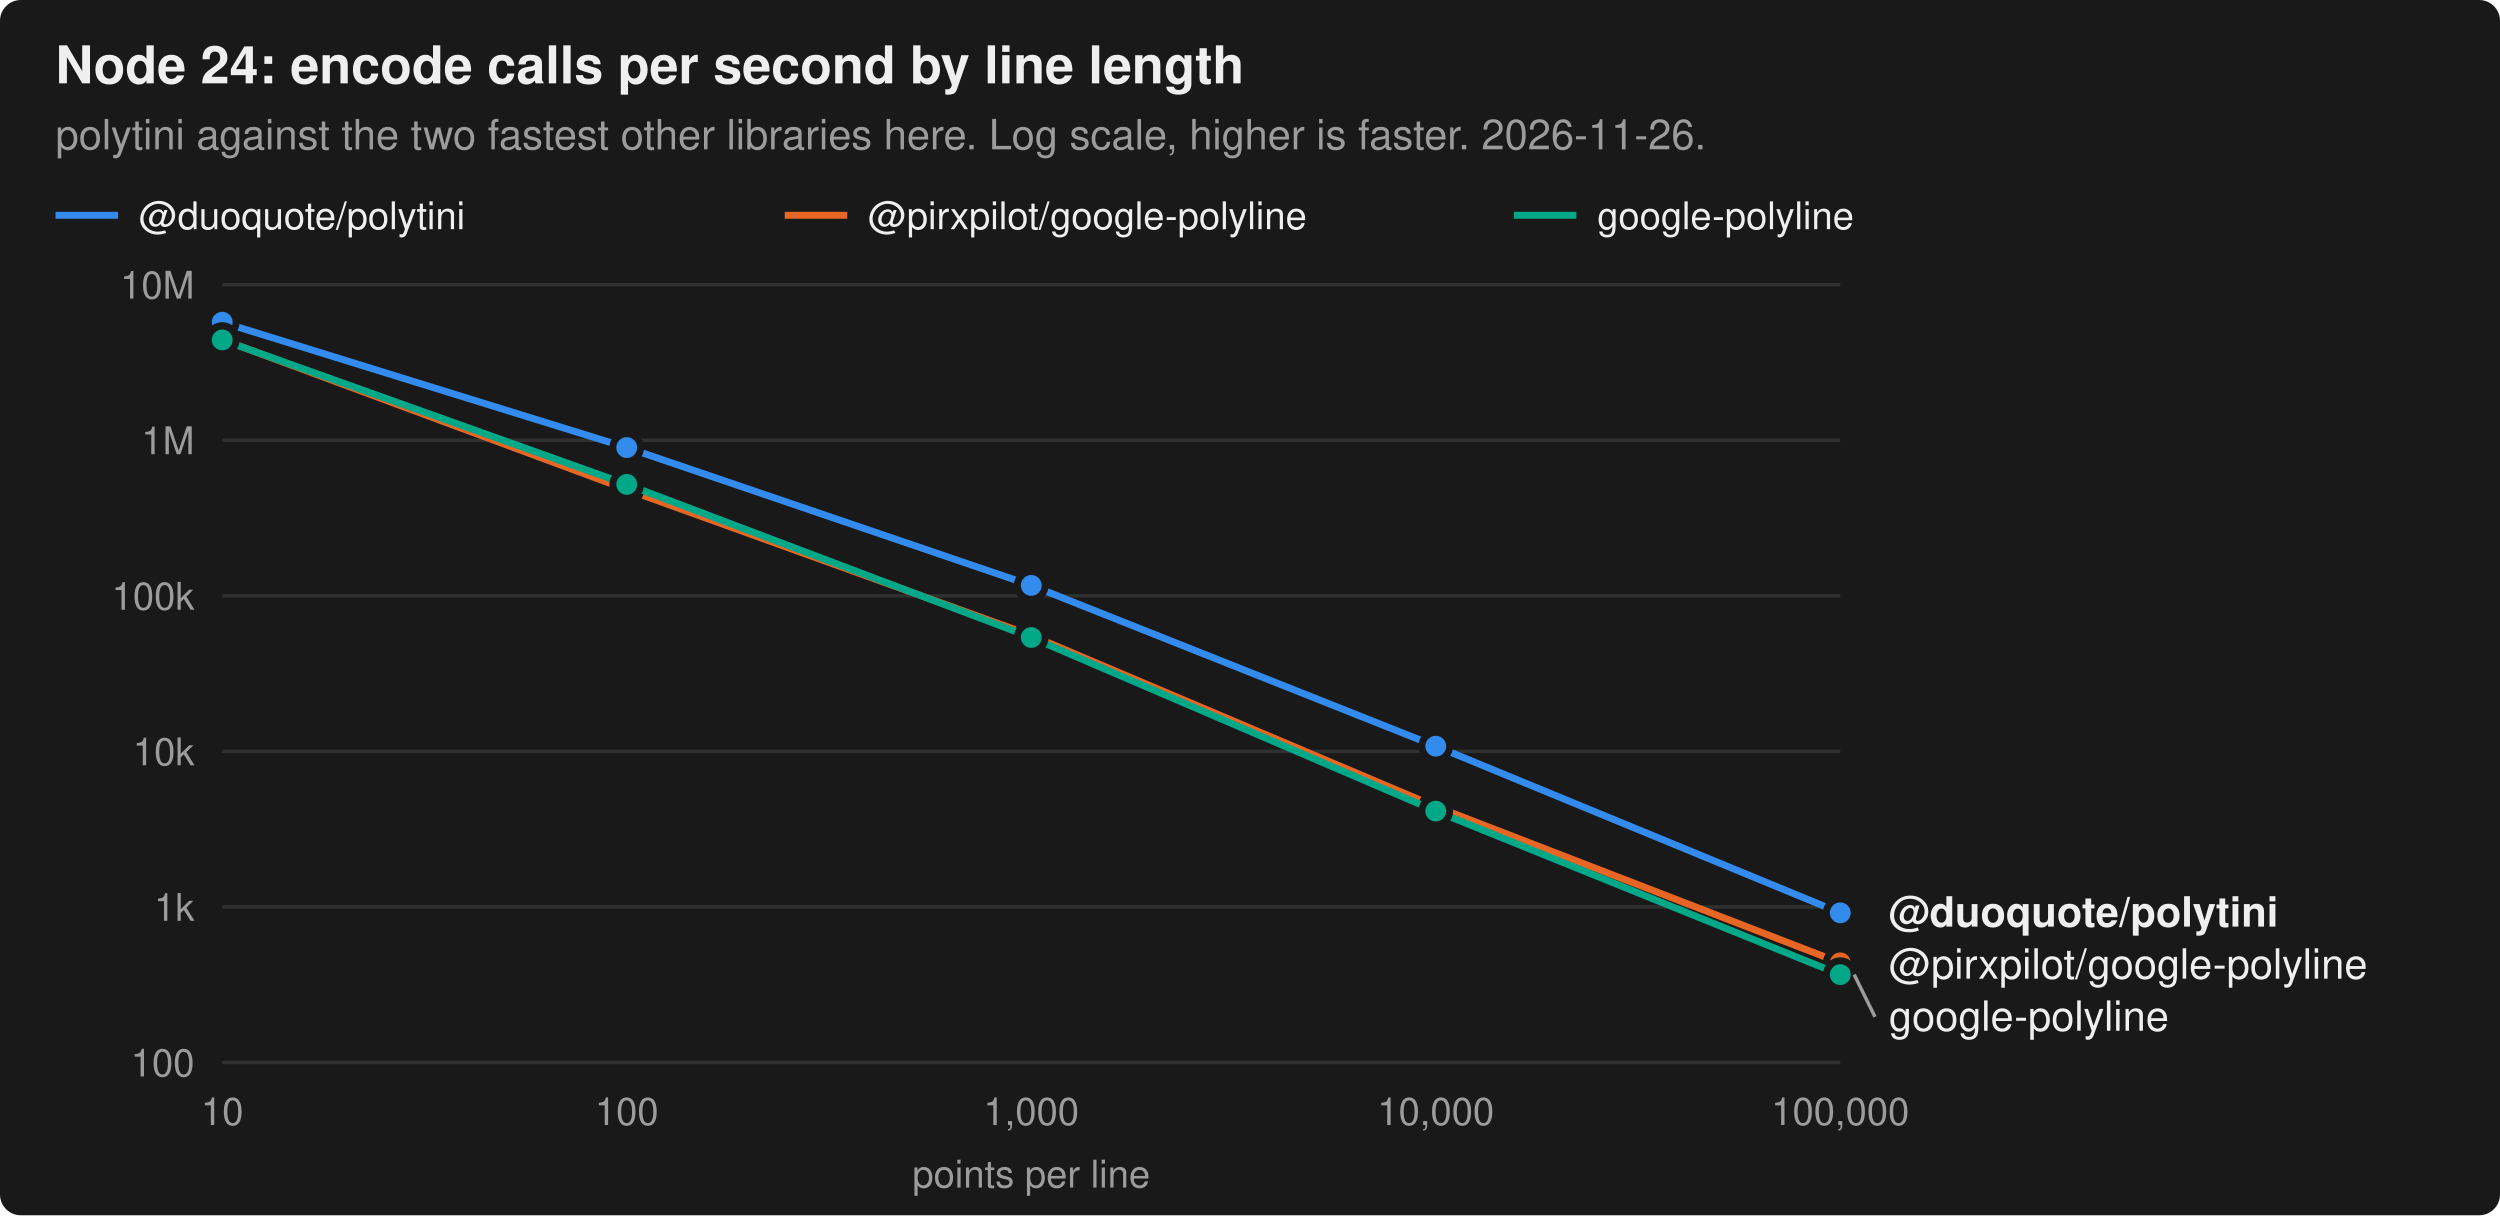
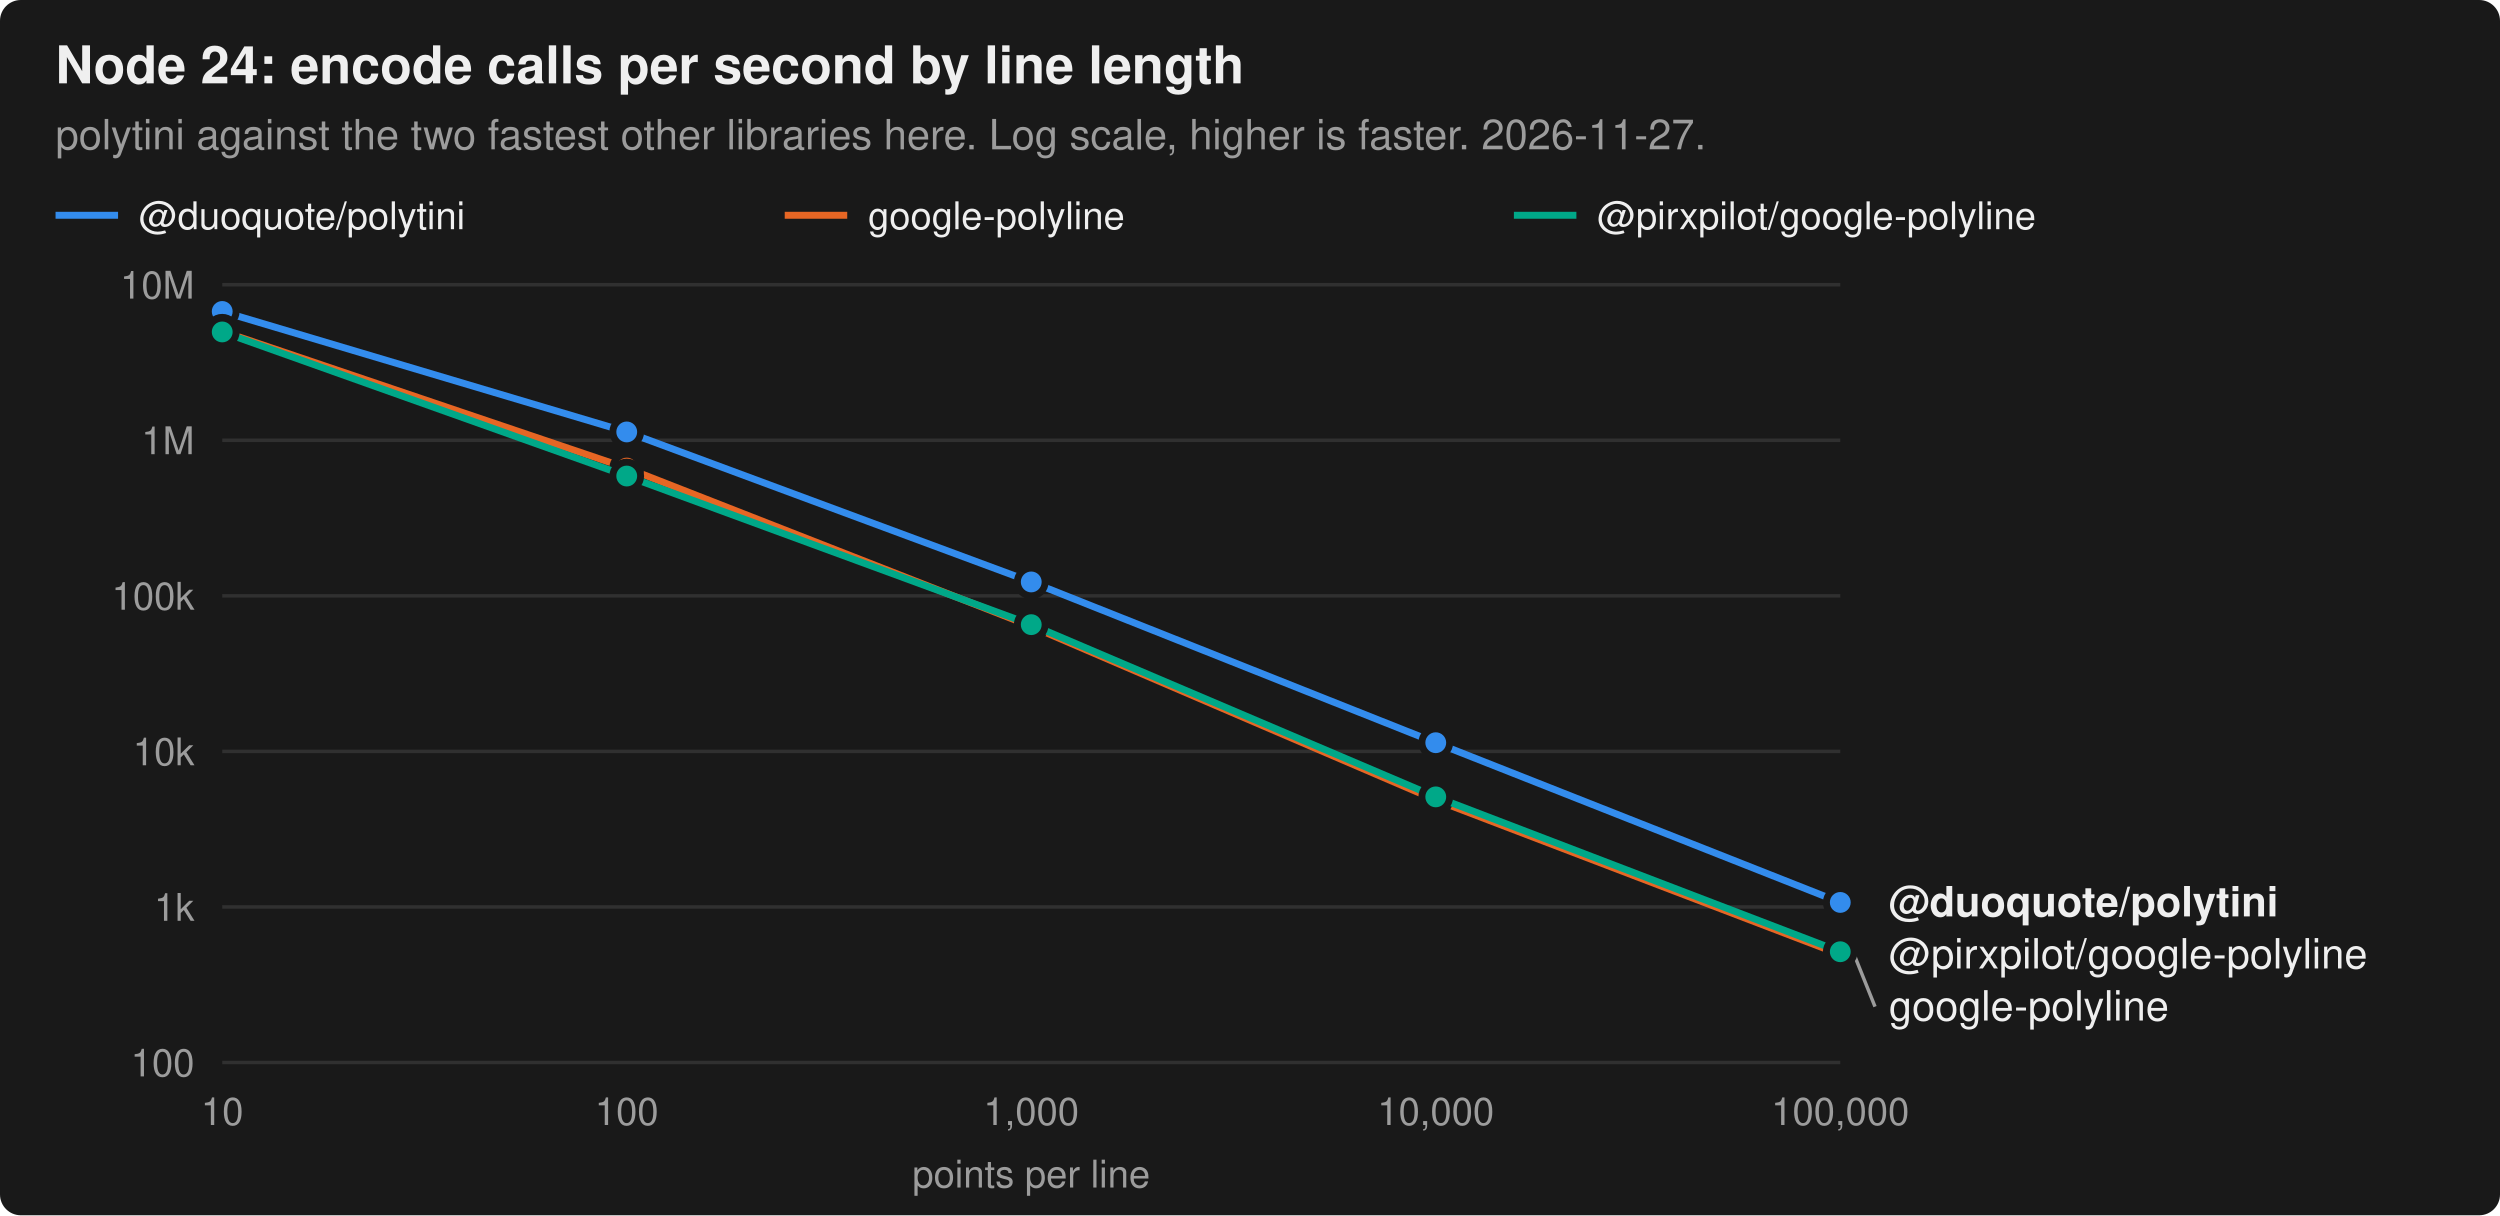
<svg xmlns="http://www.w3.org/2000/svg" width="720" height="350" viewBox="0 0 720 350" role="img" aria-labelledby="t d" font-family="-apple-system, BlinkMacSystemFont, 'Segoe UI', Helvetica, Arial, sans-serif">
  <rect width="720" height="350" rx="6" fill="#191919" />
  <text x="16" y="24" font-size="15" font-weight="600" fill="#efefef">Node 24: encode calls per second by line length</text>
-   <text x="16" y="43" font-size="12" fill="#9c9c9c">polytini against the two fastest other libraries here. Log scale, higher is faster. 2026-11-26.</text>
+   <text x="16" y="43" font-size="12" fill="#9c9c9c">polytini against the two fastest other libraries here. Log scale, higher is faster. 2026-11-27.</text>
  <line x1="64" y1="306" x2="530" y2="306" stroke="#303030" stroke-width="1" />
  <text x="56" y="310" font-size="11" text-anchor="end" fill="#9c9c9c">100</text>
  <line x1="64" y1="261.2" x2="530" y2="261.2" stroke="#303030" stroke-width="1" />
  <text x="56" y="265.2" font-size="11" text-anchor="end" fill="#9c9c9c">1k</text>
  <line x1="64" y1="216.4" x2="530" y2="216.4" stroke="#303030" stroke-width="1" />
  <text x="56" y="220.4" font-size="11" text-anchor="end" fill="#9c9c9c">10k</text>
  <line x1="64" y1="171.6" x2="530" y2="171.6" stroke="#303030" stroke-width="1" />
  <text x="56" y="175.6" font-size="11" text-anchor="end" fill="#9c9c9c">100k</text>
  <line x1="64" y1="126.8" x2="530" y2="126.8" stroke="#303030" stroke-width="1" />
  <text x="56" y="130.8" font-size="11" text-anchor="end" fill="#9c9c9c">1M</text>
  <line x1="64" y1="82" x2="530" y2="82" stroke="#303030" stroke-width="1" />
  <text x="56" y="86" font-size="11" text-anchor="end" fill="#9c9c9c">10M</text>
  <text x="64" y="324" font-size="11" text-anchor="middle" fill="#9c9c9c">10</text>
  <text x="180.5" y="324" font-size="11" text-anchor="middle" fill="#9c9c9c">100</text>
  <text x="297" y="324" font-size="11" text-anchor="middle" fill="#9c9c9c">1,000</text>
  <text x="413.5" y="324" font-size="11" text-anchor="middle" fill="#9c9c9c">10,000</text>
  <text x="530" y="324" font-size="11" text-anchor="middle" fill="#9c9c9c">100,000</text>
  <text x="297" y="342" font-size="11" text-anchor="middle" fill="#9c9c9c">points per line</text>
-   <polyline points="64.0,92.8 180.5,128.9 297.0,168.6 413.5,214.9 530.0,262.9" fill="none" stroke="#338ced" stroke-width="2" stroke-linejoin="round" stroke-linecap="round" />
-   <circle cx="64.0" cy="92.8" r="4" fill="#338ced" stroke="#191919" stroke-width="2" />
-   <circle cx="180.5" cy="128.9" r="4" fill="#338ced" stroke="#191919" stroke-width="2" />
-   <circle cx="297.0" cy="168.6" r="4" fill="#338ced" stroke="#191919" stroke-width="2" />
-   <circle cx="413.5" cy="214.9" r="4" fill="#338ced" stroke="#191919" stroke-width="2" />
-   <circle cx="530.0" cy="262.9" r="4" fill="#338ced" stroke="#191919" stroke-width="2" />
-   <text x="544" y="266.857" font-size="12" fill="#efefef" font-weight="600">@duoquote/polytini</text>
-   <polyline points="64.0,97.8 180.5,141.0 297.0,183.0 413.5,232.3 530.0,277.3" fill="none" stroke="#e76624" stroke-width="2" stroke-linejoin="round" stroke-linecap="round" />
-   <circle cx="64.0" cy="97.8" r="4" fill="#e76624" stroke="#191919" stroke-width="2" />
-   <circle cx="180.5" cy="141.0" r="4" fill="#e76624" stroke="#191919" stroke-width="2" />
-   <circle cx="297.0" cy="183.0" r="4" fill="#e76624" stroke="#191919" stroke-width="2" />
-   <circle cx="413.5" cy="232.3" r="4" fill="#e76624" stroke="#191919" stroke-width="2" />
-   <circle cx="530.0" cy="277.3" r="4" fill="#e76624" stroke="#191919" stroke-width="2" />
-   <text x="544" y="281.857" font-size="12" fill="#efefef">@pirxpilot/google-polyline</text>
-   <polyline points="64.0,97.9 180.5,139.5 297.0,183.6 413.5,233.6 530.0,280.7" fill="none" stroke="#00a888" stroke-width="2" stroke-linejoin="round" stroke-linecap="round" />
-   <circle cx="64.0" cy="97.9" r="4" fill="#00a888" stroke="#191919" stroke-width="2" />
-   <circle cx="180.5" cy="139.5" r="4" fill="#00a888" stroke="#191919" stroke-width="2" />
-   <circle cx="297.0" cy="183.6" r="4" fill="#00a888" stroke="#191919" stroke-width="2" />
-   <circle cx="413.5" cy="233.6" r="4" fill="#00a888" stroke="#191919" stroke-width="2" />
-   <circle cx="530.0" cy="280.7" r="4" fill="#00a888" stroke="#191919" stroke-width="2" />
-   <line x1="534" y1="280.665" x2="540" y2="292.857" stroke="#9c9c9c" stroke-width="1" />
-   <text x="544" y="296.857" font-size="12" fill="#efefef">google-polyline</text>
+   <polyline points="64.0,89.7 180.5,124.4 297.0,167.6 413.5,213.9 530.0,259.9" fill="none" stroke="#338ced" stroke-width="2" stroke-linejoin="round" stroke-linecap="round" />
+   <circle cx="64.0" cy="89.7" r="4" fill="#338ced" stroke="#191919" stroke-width="2" />
+   <circle cx="180.5" cy="124.4" r="4" fill="#338ced" stroke="#191919" stroke-width="2" />
+   <circle cx="297.0" cy="167.6" r="4" fill="#338ced" stroke="#191919" stroke-width="2" />
+   <circle cx="413.5" cy="213.9" r="4" fill="#338ced" stroke="#191919" stroke-width="2" />
+   <circle cx="530.0" cy="259.9" r="4" fill="#338ced" stroke="#191919" stroke-width="2" />
+   <text x="544" y="263.913" font-size="12" fill="#efefef" font-weight="600">@duoquote/polytini</text>
+   <polyline points="64.0,95.4 180.5,134.8 297.0,180.4 413.5,230.4 530.0,274.9" fill="none" stroke="#e76624" stroke-width="2" stroke-linejoin="round" stroke-linecap="round" />
+   <circle cx="64.0" cy="95.4" r="4" fill="#e76624" stroke="#191919" stroke-width="2" />
+   <circle cx="180.5" cy="134.8" r="4" fill="#e76624" stroke="#191919" stroke-width="2" />
+   <circle cx="297.0" cy="180.4" r="4" fill="#e76624" stroke="#191919" stroke-width="2" />
+   <circle cx="413.5" cy="230.4" r="4" fill="#e76624" stroke="#191919" stroke-width="2" />
+   <circle cx="530.0" cy="274.9" r="4" fill="#e76624" stroke="#191919" stroke-width="2" />
+   <line x1="534" y1="274.94" x2="540" y2="289.913" stroke="#9c9c9c" stroke-width="1" />
+   <text x="544" y="293.913" font-size="12" fill="#efefef">google-polyline</text>
+   <polyline points="64.0,95.6 180.5,137.1 297.0,179.9 413.5,229.5 530.0,274.1" fill="none" stroke="#00a888" stroke-width="2" stroke-linejoin="round" stroke-linecap="round" />
+   <circle cx="64.0" cy="95.6" r="4" fill="#00a888" stroke="#191919" stroke-width="2" />
+   <circle cx="180.5" cy="137.1" r="4" fill="#00a888" stroke="#191919" stroke-width="2" />
+   <circle cx="297.0" cy="179.9" r="4" fill="#00a888" stroke="#191919" stroke-width="2" />
+   <circle cx="413.5" cy="229.5" r="4" fill="#00a888" stroke="#191919" stroke-width="2" />
+   <circle cx="530.0" cy="274.1" r="4" fill="#00a888" stroke="#191919" stroke-width="2" />
+   <text x="544" y="278.913" font-size="12" fill="#efefef">@pirxpilot/google-polyline</text>
  <line x1="16" y1="62" x2="34" y2="62" stroke="#338ced" stroke-width="2" />
  <text x="40" y="66" font-size="11" fill="#efefef">@duoquote/polytini</text>
  <line x1="226" y1="62" x2="244" y2="62" stroke="#e76624" stroke-width="2" />
-   <text x="250" y="66" font-size="11" fill="#efefef">@pirxpilot/google-polyline</text>
+   <text x="250" y="66" font-size="11" fill="#efefef">google-polyline</text>
  <line x1="436" y1="62" x2="454" y2="62" stroke="#00a888" stroke-width="2" />
-   <text x="460" y="66" font-size="11" fill="#efefef">google-polyline</text>
+   <text x="460" y="66" font-size="11" fill="#efefef">@pirxpilot/google-polyline</text>
</svg>
